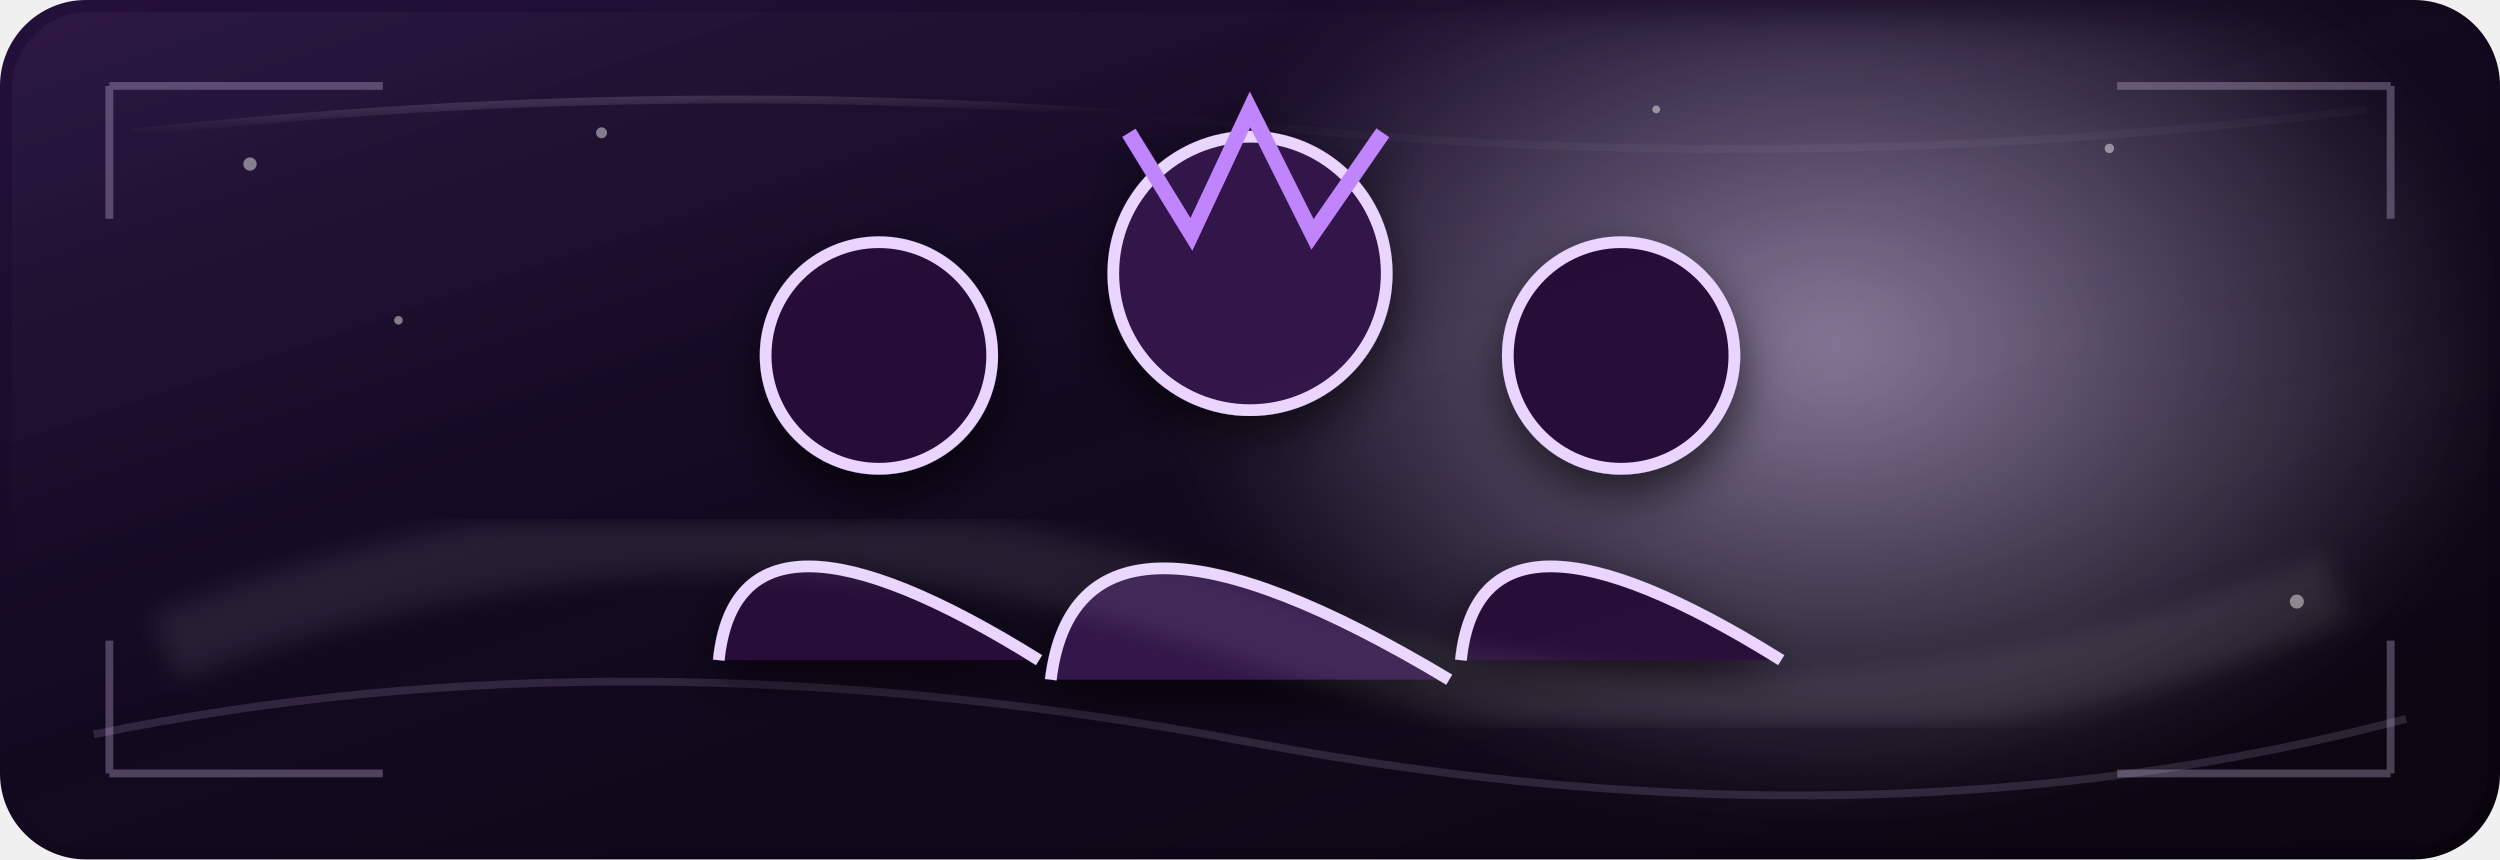
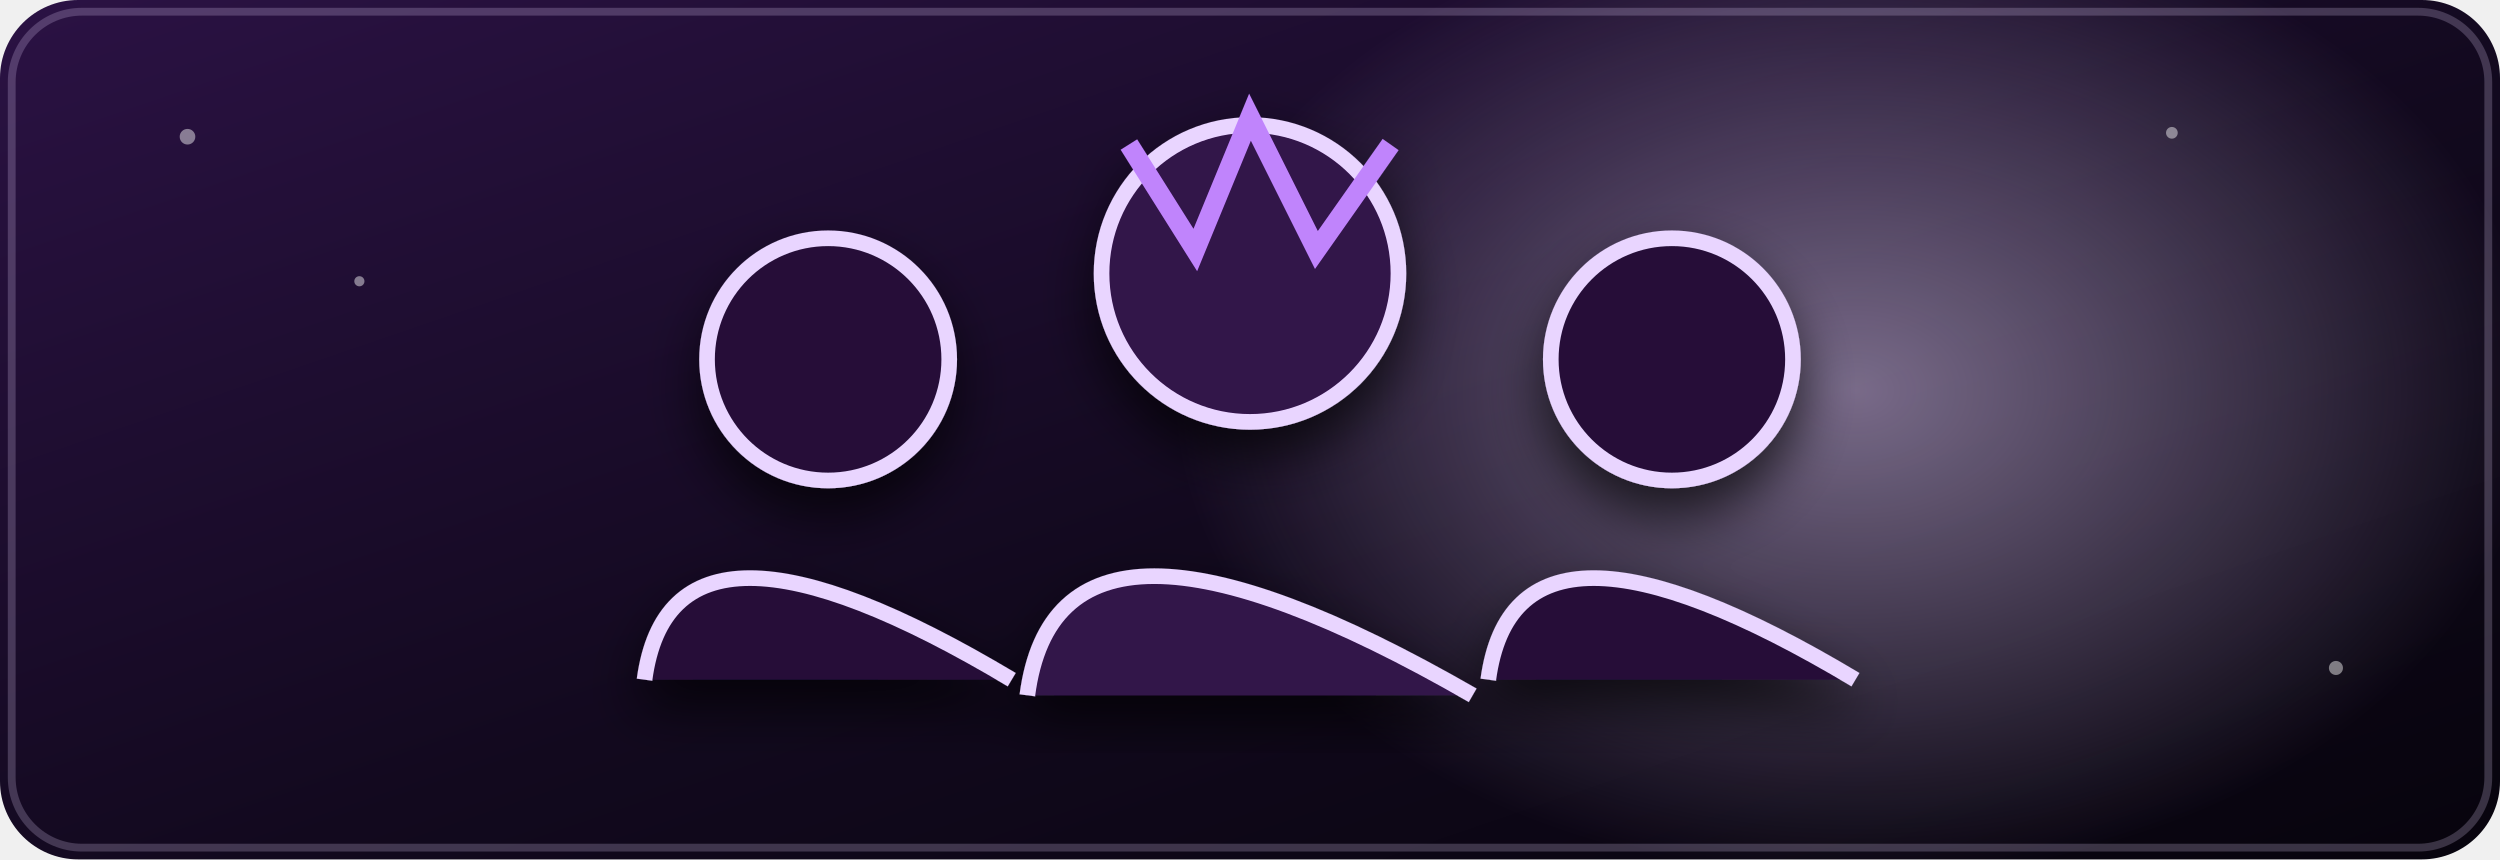
<svg xmlns="http://www.w3.org/2000/svg" viewBox="0 0 640 220" aria-hidden="true">
  <defs>
-     <linearGradient id="bg" x1="0" y1="0" x2="1" y2="1">
-       <stop stop-color="#24103b" />
-       <stop offset=".45" stop-color="#12091f" />
+     <linearGradient id="b" x2="1" y2="1">
+       <stop stop-color="#2b1244" />
+       <stop offset=".55" stop-color="#12091e" />
      <stop offset="1" stop-color="#07040d" />
    </linearGradient>
-     <radialGradient id="aura">
-       <stop stop-color="#e9d5ff" stop-opacity=".55" />
+     <radialGradient id="g">
+       <stop stop-color="#e9d5ff" stop-opacity=".48" />
      <stop offset="1" stop-color="#e9d5ff" stop-opacity="0" />
    </radialGradient>
-     <linearGradient id="metal" x1="0" y1="0" x2="1" y2="1">
-       <stop stop-color="#fff" />
-       <stop offset=".3" stop-color="#e9d5ff" />
-       <stop offset="1" stop-color="#581c87" />
-     </linearGradient>
-     <filter id="glow">
-       <feGaussianBlur stdDeviation="8" />
-     </filter>
-     <filter id="shadow">
-       <feDropShadow dx="0" dy="5" stdDeviation="6" flood-color="#000" flood-opacity=".65" />
-     </filter>
-     <linearGradient id="artShine" x1="0" y1="0" x2="1" y2="1">
-       <stop stop-color="#fff" stop-opacity=".18" />
-       <stop offset=".35" stop-color="#fff" stop-opacity="0" />
-       <stop offset="1" stop-color="#fff" stop-opacity=".05" />
-     </linearGradient>
-     <filter id="artGlow">
-       <feGaussianBlur stdDeviation="3" />
+     <filter id="s">
+       <feDropShadow dx="0" dy="7" stdDeviation="7" flood-color="#000" flood-opacity=".7" />
    </filter>
  </defs>
-   <rect width="640" height="220" rx="22" fill="url(#bg)" />
-   <ellipse cx="470" cy="88" rx="170" ry="120" fill="url(#aura)" filter="url(#glow)" />
-   <g opacity=".45" fill="#fff">
-     <circle cx="64" cy="42" r="1.7" />
-     <circle cx="102" cy="82" r="1.1" />
-     <circle cx="154" cy="34" r="1.4" />
-     <circle cx="540" cy="38" r="1.2" />
-     <circle cx="588" cy="154" r="1.8" />
-     <circle cx="424" cy="28" r="1" />
+   <rect width="640" height="220" rx="20" fill="url(#b)" />
+   <ellipse cx="475" cy="100" rx="175" ry="125" fill="url(#g)" />
+   <g fill="#fff" opacity=".45">
+     <circle cx="48" cy="35" r="2" />
+     <circle cx="92" cy="72" r="1.3" />
+     <circle cx="556" cy="34" r="1.5" />
+     <circle cx="598" cy="171" r="1.8" />
  </g>
-   <path d="M24 188 Q160 160 320 190 T616 184" fill="none" stroke="#e9d5ff" stroke-opacity=".14" stroke-width="2" />
-   <g filter="url(#shadow)">
-     <circle cx="225" cy="91" r="29" fill="#251038" stroke="#e9d5ff" stroke-width="3" />
-     <path d="M184 169q5-48 82 0" fill="#251038" stroke="#e9d5ff" stroke-width="3" />
-     <circle cx="320" cy="70" r="35" fill="#32124a" stroke="#e9d5ff" stroke-width="3" />
-     <path d="M269 174q7-57 102 0" fill="#32124a" stroke="#e9d5ff" stroke-width="3" />
-     <circle cx="415" cy="91" r="29" fill="#251038" stroke="#e9d5ff" stroke-width="3" />
-     <path d="M374 169q5-48 82 0" fill="#251038" stroke="#e9d5ff" stroke-width="3" />
-     <path d="M289 34l16 26 15-32 16 32 18-26" fill="none" stroke="#c084fc" stroke-width="4" />
+   <g filter="url(#s)">
+     <circle cx="212" cy="92" r="31" fill="#251038" stroke="#e9d5ff" stroke-width="4" />
+     <path d="M165 174q7-52 94 0" fill="#251038" stroke="#e9d5ff" stroke-width="4" />
+     <circle cx="320" cy="70" r="38" fill="#32124a" stroke="#e9d5ff" stroke-width="4" />
+     <path d="M263 178q8-61 114 0" fill="#32124a" stroke="#e9d5ff" stroke-width="4" />
+     <circle cx="428" cy="92" r="31" fill="#251038" stroke="#e9d5ff" stroke-width="4" />
+     <path d="M381 174q7-52 94 0" fill="#251038" stroke="#e9d5ff" stroke-width="4" />
+     <path d="M289 37l17 27 14-34 17 34 19-27" fill="none" stroke="#c084fc" stroke-width="5" />
  </g>
-   <path d="M28 22h70M28 22v34M612 22h-70M612 22v34M28 198h70M28 198v-34M612 198h-70M612 198v-34" fill="none" stroke="#e9d5ff" stroke-opacity=".28" stroke-width="2" />
-   <path d="M42 166 Q180 112 320 160 T598 150" fill="none" stroke="#fff" stroke-opacity=".08" stroke-width="18" filter="url(#artGlow)" />
-   <path d="M34 34 Q180 18 320 32 T606 28" fill="none" stroke="url(#artShine)" stroke-width="2" />
-   <rect x="3" y="3" width="634" height="214" rx="20" fill="url(#artShine)" opacity=".22" pointer-events="none" />
+   <rect x="3" y="3" width="634" height="214" rx="18" fill="none" stroke="#e9d5ff" stroke-opacity=".22" stroke-width="2" />
</svg>
